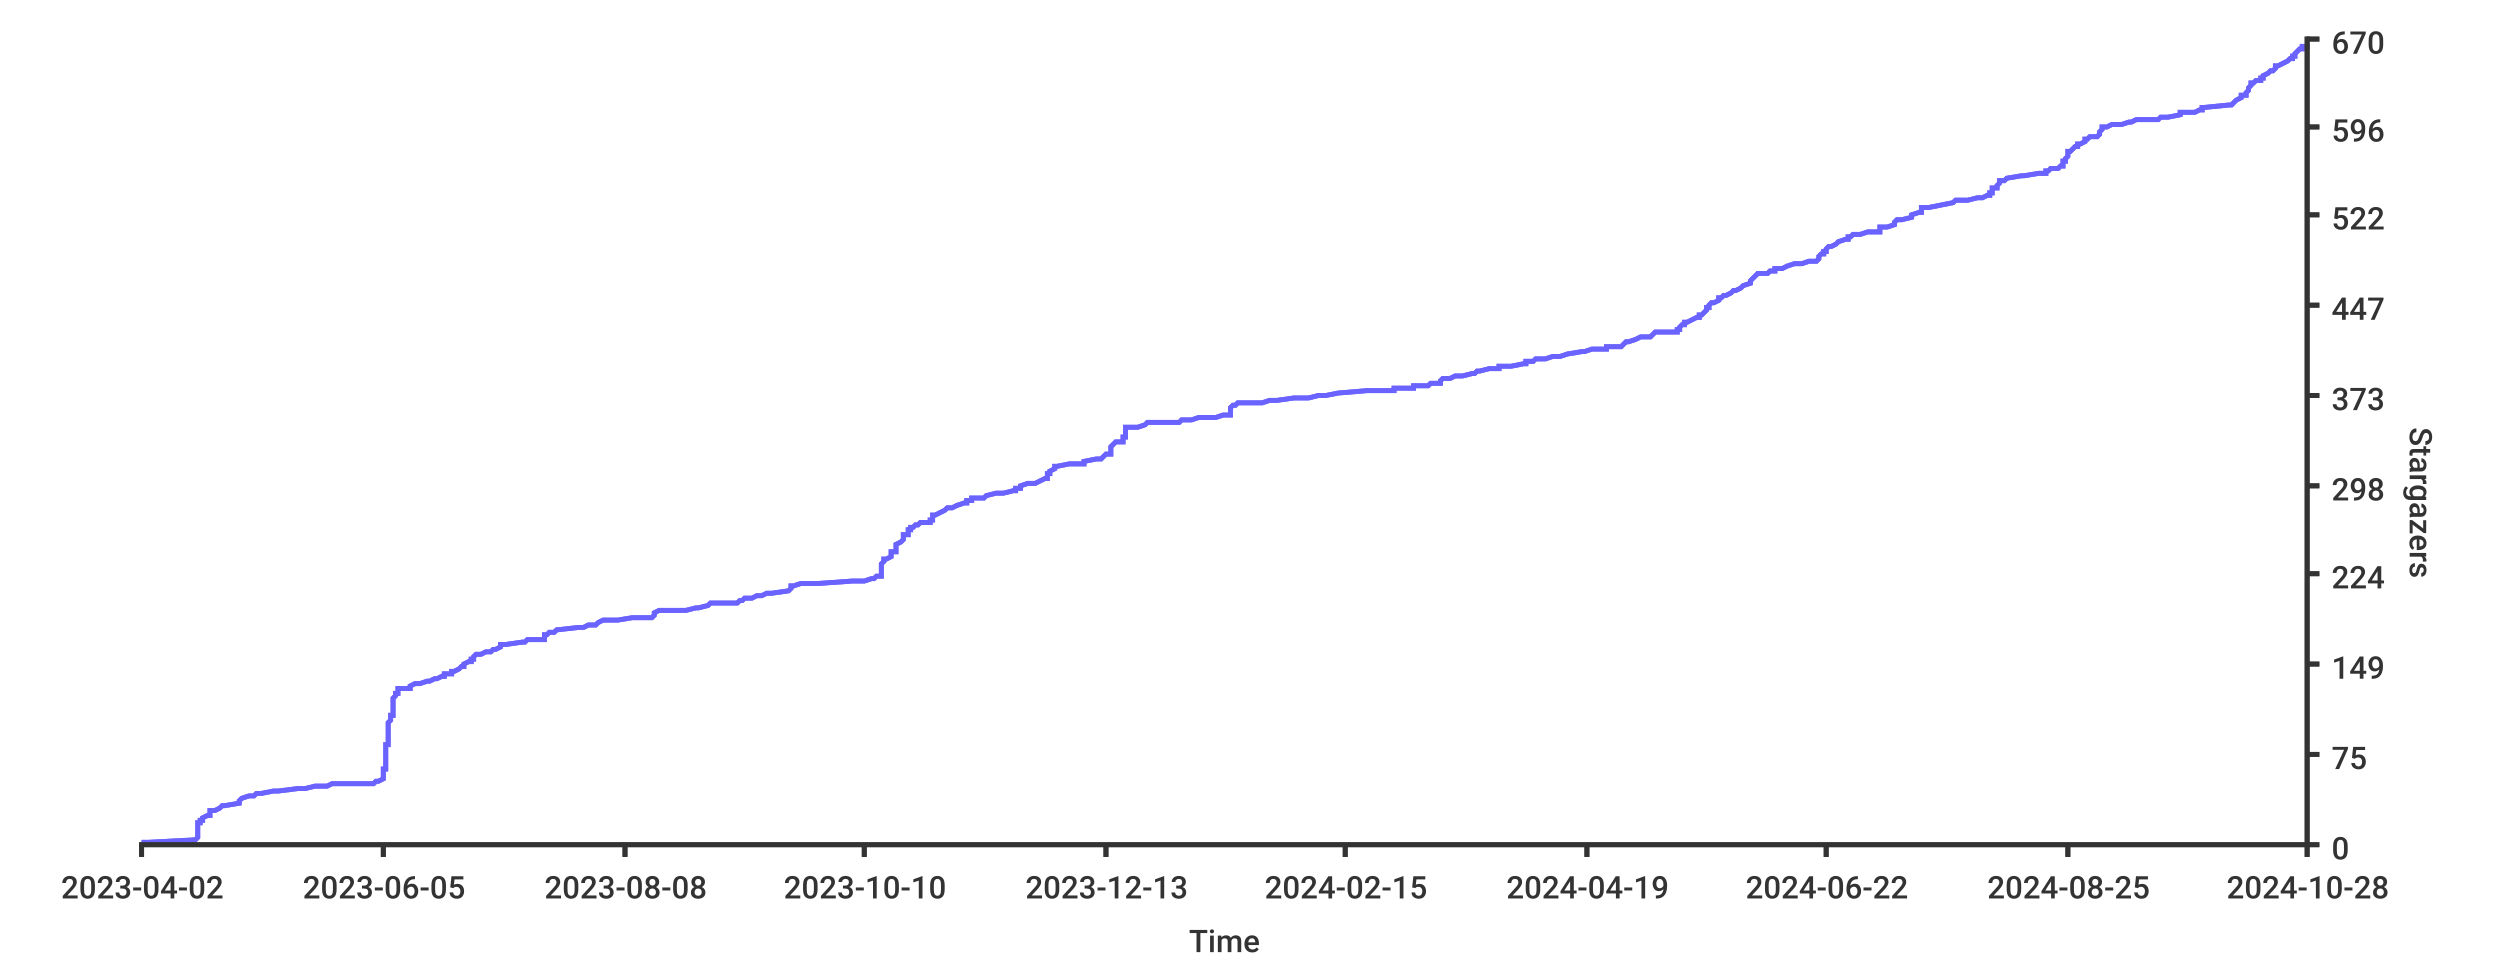
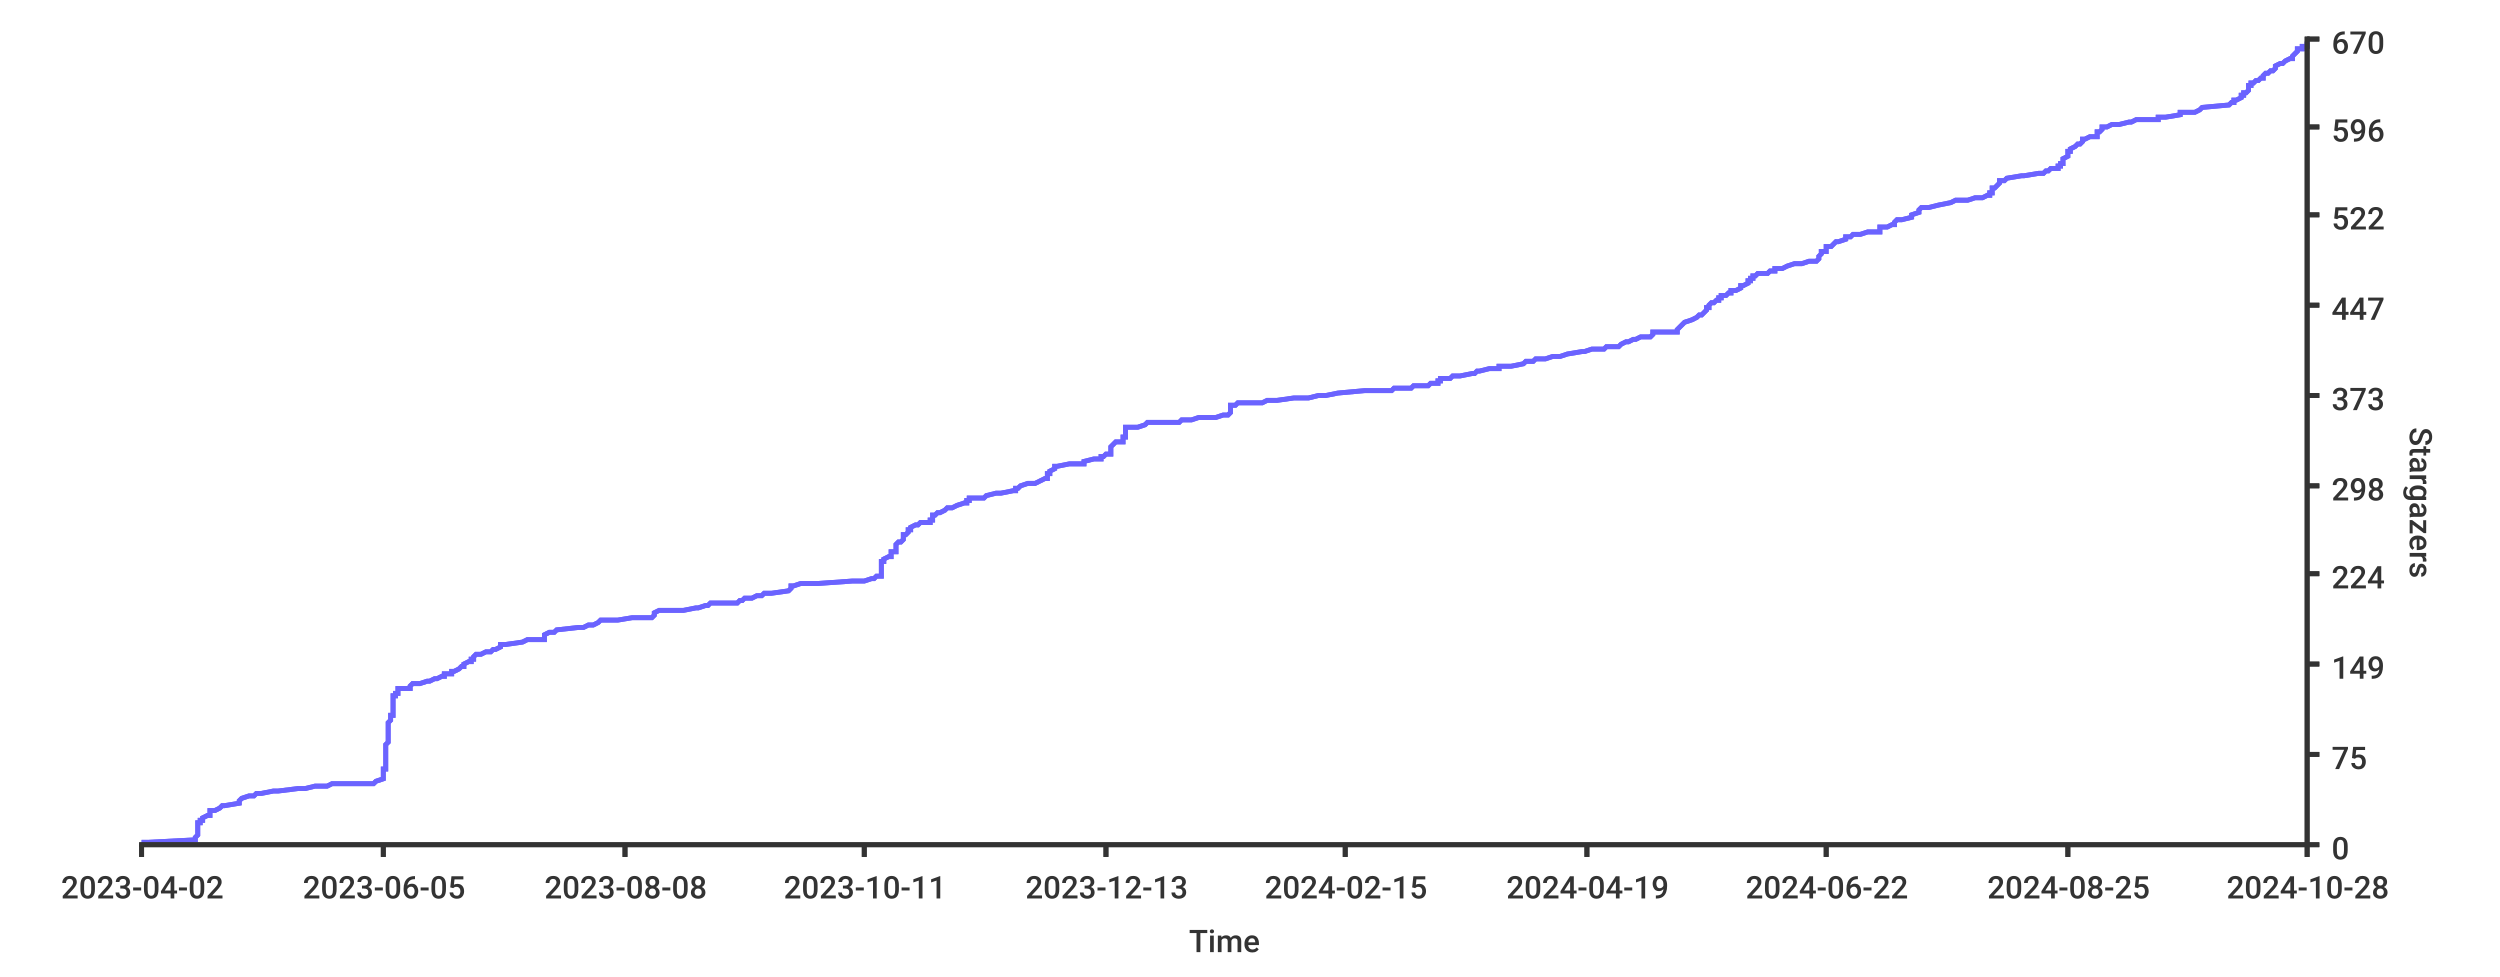
<svg xmlns="http://www.w3.org/2000/svg" width="1024px" height="400px">
  <style type="text/css">
path { fill: none; stroke: rgb(51,51,51); }
path.series { stroke: #6b63ff; }
rect.background { fill: rgb(255,255,255); stroke: none; }

text {
	stroke-width: 0;
	stroke: none;
	fill: rgba(51,51,51,1.0);
	font-size: 12.8px;
	font-family: 'Roboto Medium', sans-serif;
}
</style>
  <rect x="0" y="0" width="1024px" height="400px" class="background" rx="8" />
-   <rect height="400px" class="background" rx="8" x="0" y="0" width="1024px" />
-   <path d="M 58 345 L 61 345 L 80 344 L 80 344 L 81 343 L 81 343 L 81 342 L 81 342 L 81 341 L 81 341 L 81 340 L 81 340 L 81 339 L 81 339 L 81 338 L 81 338 L 81 337 L 82 337 L 82 336 L 83 336 L 83 335 L 83 335 L 85 334 L 86 334 L 86 333 L 86 333 L 86 332 L 88 332 L 90 331 L 90 331 L 91 330 L 92 330 L 98 329 L 98 329 L 98 328 L 98 328 L 99 327 L 99 327 L 102 326 L 104 326 L 105 325 L 107 325 L 112 324 L 114 324 L 122 323 L 125 323 L 129 322 L 134 322 L 136 321 L 153 321 L 154 320 L 155 320 L 157 319 L 157 319 L 157 318 L 157 318 L 157 317 L 157 317 L 157 316 L 157 316 L 157 315 L 158 315 L 158 314 L 158 314 L 158 313 L 158 313 L 158 313 L 158 312 L 158 312 L 158 311 L 158 311 L 158 310 L 158 310 L 158 309 L 158 309 L 158 308 L 158 308 L 158 307 L 158 307 L 158 306 L 158 306 L 158 305 L 159 305 L 159 304 L 159 304 L 159 303 L 159 303 L 159 302 L 159 302 L 159 301 L 159 301 L 159 300 L 159 300 L 159 299 L 159 299 L 159 298 L 159 298 L 159 297 L 159 297 L 159 296 L 159 296 L 160 295 L 160 295 L 160 294 L 160 294 L 160 293 L 161 293 L 161 292 L 161 292 L 161 291 L 161 291 L 161 290 L 161 290 L 161 289 L 161 289 L 161 288 L 161 288 L 161 287 L 161 287 L 161 286 L 161 286 L 162 285 L 162 285 L 162 284 L 163 284 L 163 283 L 163 283 L 163 282 L 168 282 L 168 281 L 168 281 L 170 280 L 170 280 L 172 280 L 175 279 L 176 279 L 178 278 L 179 278 L 181 277 L 182 277 L 182 276 L 185 276 L 185 275 L 186 275 L 188 274 L 188 274 L 189 273 L 190 273 L 190 272 L 190 272 L 192 271 L 193 271 L 193 270 L 194 270 L 194 269 L 194 269 L 195 268 L 197 268 L 199 267 L 201 267 L 202 266 L 203 266 L 205 265 L 205 265 L 205 264 L 207 264 L 214 263 L 215 263 L 216 262 L 223 262 L 223 261 L 223 261 L 223 260 L 224 260 L 225 259 L 227 259 L 228 258 L 228 258 L 237 257 L 239 257 L 241 256 L 244 256 L 245 255 L 245 255 L 247 254 L 253 254 L 259 253 L 267 253 L 268 252 L 268 252 L 268 251 L 268 251 L 270 250 L 281 250 L 285 249 L 286 249 L 290 248 L 290 248 L 291 247 L 302 247 L 302 247 L 303 246 L 304 246 L 305 245 L 308 245 L 310 244 L 312 244 L 314 243 L 316 243 L 323 242 L 323 242 L 324 241 L 324 241 L 324 240 L 325 240 L 328 239 L 335 239 L 349 238 L 354 238 L 357 237 L 358 237 L 359 236 L 361 236 L 361 235 L 361 235 L 361 234 L 361 234 L 361 233 L 361 233 L 361 232 L 361 232 L 361 231 L 361 231 L 362 230 L 362 230 L 362 229 L 363 229 L 365 228 L 365 228 L 365 227 L 365 227 L 365 226 L 367 226 L 367 225 L 367 225 L 367 224 L 367 224 L 367 223 L 367 223 L 369 222 L 369 222 L 370 221 L 370 221 L 370 220 L 370 220 L 370 219 L 372 219 L 372 218 L 372 218 L 372 217 L 373 217 L 373 216 L 374 216 L 375 215 L 376 215 L 377 214 L 379 214 L 381 214 L 381 213 L 382 213 L 382 212 L 382 212 L 382 211 L 383 211 L 385 210 L 385 210 L 387 209 L 387 209 L 388 208 L 390 208 L 392 207 L 392 207 L 395 206 L 396 206 L 396 205 L 398 205 L 398 204 L 403 204 L 404 203 L 404 203 L 408 202 L 411 202 L 415 201 L 416 201 L 416 200 L 418 200 L 418 199 L 418 199 L 421 198 L 424 198 L 426 197 L 426 197 L 428 196 L 429 196 L 429 195 L 429 195 L 429 194 L 430 194 L 430 193 L 430 193 L 432 192 L 432 192 L 432 191 L 433 191 L 438 190 L 444 190 L 444 189 L 444 189 L 449 188 L 451 188 L 452 187 L 452 187 L 453 186 L 455 186 L 455 185 L 455 185 L 455 184 L 455 184 L 455 183 L 455 183 L 456 182 L 456 182 L 457 181 L 460 181 L 460 181 L 460 180 L 460 180 L 460 179 L 461 179 L 461 178 L 461 178 L 461 177 L 461 177 L 461 176 L 461 176 L 461 175 L 466 175 L 469 174 L 469 174 L 470 173 L 483 173 L 484 172 L 488 172 L 491 171 L 498 171 L 501 170 L 504 170 L 504 169 L 504 169 L 504 168 L 504 168 L 504 167 L 504 167 L 505 166 L 506 166 L 507 165 L 517 165 L 520 164 L 523 164 L 530 163 L 536 163 L 540 162 L 543 162 L 548 161 L 548 161 L 560 160 L 571 160 L 571 159 L 579 159 L 579 158 L 585 158 L 586 157 L 590 157 L 590 156 L 590 156 L 591 155 L 594 155 L 596 154 L 599 154 L 603 153 L 604 153 L 605 152 L 606 152 L 610 151 L 614 151 L 614 150 L 619 150 L 624 149 L 625 149 L 625 148 L 627 148 L 628 148 L 629 147 L 633 147 L 636 146 L 639 146 L 642 145 L 642 145 L 648 144 L 649 144 L 652 143 L 658 143 L 658 142 L 664 142 L 665 141 L 665 141 L 666 140 L 667 140 L 670 139 L 670 139 L 672 138 L 676 138 L 677 137 L 677 137 L 678 136 L 687 136 L 687 135 L 688 135 L 688 134 L 688 134 L 689 133 L 690 133 L 690 132 L 691 132 L 693 131 L 693 131 L 695 130 L 696 130 L 696 129 L 697 129 L 698 128 L 698 128 L 699 127 L 699 127 L 699 126 L 700 126 L 700 125 L 700 125 L 701 124 L 702 124 L 704 123 L 704 123 L 704 122 L 705 122 L 706 121 L 707 121 L 709 120 L 709 120 L 710 119 L 711 119 L 713 118 L 713 118 L 714 117 L 714 117 L 717 116 L 717 116 L 717 115 L 717 115 L 717 115 L 718 114 L 718 114 L 719 113 L 719 113 L 720 112 L 724 112 L 725 111 L 727 111 L 727 110 L 730 110 L 732 109 L 732 109 L 735 108 L 738 108 L 741 107 L 744 107 L 745 106 L 745 106 L 745 105 L 745 105 L 746 104 L 747 104 L 747 103 L 748 103 L 748 102 L 748 102 L 749 101 L 750 101 L 752 100 L 752 100 L 753 99 L 753 99 L 756 98 L 757 98 L 757 97 L 758 97 L 759 96 L 762 96 L 765 95 L 770 95 L 770 94 L 770 94 L 770 93 L 773 93 L 776 92 L 776 92 L 776 91 L 776 91 L 777 90 L 779 90 L 783 89 L 783 89 L 783 88 L 783 88 L 786 87 L 787 87 L 787 86 L 787 86 L 787 85 L 790 85 L 795 84 L 795 84 L 800 83 L 800 83 L 801 82 L 805 82 L 806 82 L 810 81 L 812 81 L 814 80 L 815 80 L 815 79 L 816 79 L 816 78 L 816 78 L 816 77 L 818 77 L 818 76 L 818 76 L 819 75 L 819 75 L 819 74 L 821 74 L 822 73 L 822 73 L 828 72 L 829 72 L 835 71 L 838 71 L 838 70 L 839 70 L 840 69 L 843 69 L 844 68 L 845 68 L 845 67 L 845 67 L 845 66 L 846 66 L 846 65 L 846 65 L 847 64 L 847 64 L 847 63 L 847 63 L 847 62 L 848 62 L 849 61 L 849 61 L 850 60 L 851 60 L 851 59 L 852 59 L 854 58 L 854 58 L 854 57 L 855 57 L 856 56 L 859 56 L 860 55 L 860 55 L 860 54 L 860 54 L 861 53 L 861 53 L 861 52 L 863 52 L 865 51 L 869 51 L 872 50 L 873 50 L 875 49 L 880 49 L 884 49 L 885 48 L 888 48 L 893 47 L 893 47 L 893 46 L 899 46 L 901 45 L 902 45 L 902 44 L 903 44 L 913 43 L 914 43 L 915 42 L 915 42 L 916 41 L 916 41 L 918 40 L 918 40 L 918 39 L 920 39 L 920 38 L 920 38 L 921 37 L 921 37 L 921 36 L 921 36 L 922 35 L 922 35 L 922 34 L 923 34 L 924 33 L 926 33 L 926 32 L 927 32 L 927 31 L 927 31 L 929 30 L 929 30 L 930 29 L 931 29 L 932 28 L 932 28 L 932 27 L 933 27 L 935 26 L 935 26 L 937 25 L 937 25 L 938 24 L 939 24 L 939 23 L 940 23 L 940 22 L 940 22 L 941 21 L 941 21 L 942 20 L 943 20 L 943 19 L 945 19 L 945 18 L 945 18" stroke-width="2" class="series" />
-   <path stroke-width="2" class="series" d="M 58 345 L 61 345 L 80 344 L 80 344 L 81 343 L 81 343 L 81 342 L 81 342 L 81 341 L 81 341 L 81 340 L 81 340 L 81 339 L 81 339 L 81 338 L 81 338 L 81 337 L 82 337 L 82 336 L 83 336 L 83 335 L 83 335 L 85 334 L 86 334 L 86 333 L 86 333 L 86 332 L 88 332 L 90 331 L 90 331 L 91 330 L 92 330 L 98 329 L 98 329 L 98 328 L 98 328 L 99 327 L 99 327 L 102 326 L 104 326 L 105 325 L 107 325 L 112 324 L 114 324 L 122 323 L 125 323 L 129 322 L 134 322 L 136 321 L 153 321 L 154 320 L 155 320 L 157 319 L 157 319 L 157 318 L 157 318 L 157 317 L 157 317 L 157 316 L 157 316 L 157 315 L 158 315 L 158 314 L 158 314 L 158 313 L 158 313 L 158 313 L 158 312 L 158 312 L 158 311 L 158 311 L 158 310 L 158 310 L 158 309 L 158 309 L 158 308 L 158 308 L 158 307 L 158 307 L 158 306 L 158 306 L 158 305 L 159 305 L 159 304 L 159 304 L 159 303 L 159 303 L 159 302 L 159 302 L 159 301 L 159 301 L 159 300 L 159 300 L 159 299 L 159 299 L 159 298 L 159 298 L 159 297 L 159 297 L 159 296 L 159 296 L 160 295 L 160 295 L 160 294 L 160 294 L 160 293 L 161 293 L 161 292 L 161 292 L 161 291 L 161 291 L 161 290 L 161 290 L 161 289 L 161 289 L 161 288 L 161 288 L 161 287 L 161 287 L 161 286 L 161 286 L 162 285 L 162 285 L 162 284 L 163 284 L 163 283 L 163 283 L 163 282 L 168 282 L 168 281 L 168 281 L 170 280 L 170 280 L 172 280 L 175 279 L 176 279 L 178 278 L 179 278 L 181 277 L 182 277 L 182 276 L 185 276 L 185 275 L 186 275 L 188 274 L 188 274 L 189 273 L 190 273 L 190 272 L 190 272 L 192 271 L 193 271 L 193 270 L 194 270 L 194 269 L 194 269 L 195 268 L 197 268 L 199 267 L 201 267 L 202 266 L 203 266 L 205 265 L 205 265 L 205 264 L 207 264 L 214 263 L 215 263 L 216 262 L 223 262 L 223 261 L 223 261 L 223 260 L 224 260 L 225 259 L 227 259 L 228 258 L 228 258 L 237 257 L 239 257 L 241 256 L 244 256 L 245 255 L 245 255 L 247 254 L 253 254 L 259 253 L 267 253 L 268 252 L 268 252 L 268 251 L 268 251 L 270 250 L 281 250 L 285 249 L 286 249 L 290 248 L 290 248 L 291 247 L 302 247 L 302 247 L 303 246 L 304 246 L 305 245 L 308 245 L 310 244 L 312 244 L 314 243 L 316 243 L 323 242 L 323 242 L 324 241 L 324 241 L 324 240 L 325 240 L 328 239 L 335 239 L 349 238 L 354 238 L 357 237 L 358 237 L 359 236 L 361 236 L 361 235 L 361 235 L 361 234 L 361 234 L 361 233 L 361 233 L 361 232 L 361 232 L 361 231 L 361 231 L 362 230 L 362 230 L 362 229 L 363 229 L 365 228 L 365 228 L 365 227 L 365 227 L 365 226 L 367 226 L 367 225 L 367 225 L 367 224 L 367 224 L 367 223 L 367 223 L 369 222 L 369 222 L 370 221 L 370 221 L 370 220 L 370 220 L 370 219 L 372 219 L 372 218 L 372 218 L 372 217 L 373 217 L 373 216 L 374 216 L 375 215 L 376 215 L 377 214 L 379 214 L 381 214 L 381 213 L 382 213 L 382 212 L 382 212 L 382 211 L 383 211 L 385 210 L 385 210 L 387 209 L 387 209 L 388 208 L 390 208 L 392 207 L 392 207 L 395 206 L 396 206 L 396 205 L 398 205 L 398 204 L 403 204 L 404 203 L 404 203 L 408 202 L 411 202 L 415 201 L 416 201 L 416 200 L 418 200 L 418 199 L 418 199 L 421 198 L 424 198 L 426 197 L 426 197 L 428 196 L 429 196 L 429 195 L 429 195 L 429 194 L 430 194 L 430 193 L 430 193 L 432 192 L 432 192 L 432 191 L 433 191 L 438 190 L 444 190 L 444 189 L 444 189 L 449 188 L 451 188 L 452 187 L 452 187 L 453 186 L 455 186 L 455 185 L 455 185 L 455 184 L 455 184 L 455 183 L 455 183 L 456 182 L 456 182 L 457 181 L 460 181 L 460 181 L 460 180 L 460 180 L 460 179 L 461 179 L 461 178 L 461 178 L 461 177 L 461 177 L 461 176 L 461 176 L 461 175 L 466 175 L 469 174 L 469 174 L 470 173 L 483 173 L 484 172 L 488 172 L 491 171 L 498 171 L 501 170 L 504 170 L 504 169 L 504 169 L 504 168 L 504 168 L 504 167 L 504 167 L 505 166 L 506 166 L 507 165 L 517 165 L 520 164 L 523 164 L 530 163 L 536 163 L 540 162 L 543 162 L 548 161 L 548 161 L 560 160 L 571 160 L 571 159 L 579 159 L 579 158 L 585 158 L 586 157 L 590 157 L 590 156 L 590 156 L 591 155 L 594 155 L 596 154 L 599 154 L 603 153 L 604 153 L 605 152 L 606 152 L 610 151 L 614 151 L 614 150 L 619 150 L 624 149 L 625 149 L 625 148 L 627 148 L 628 148 L 629 147 L 633 147 L 636 146 L 639 146 L 642 145 L 642 145 L 648 144 L 649 144 L 652 143 L 658 143 L 658 142 L 664 142 L 665 141 L 665 141 L 666 140 L 667 140 L 670 139 L 670 139 L 672 138 L 676 138 L 677 137 L 677 137 L 678 136 L 687 136 L 687 135 L 688 135 L 688 134 L 688 134 L 689 133 L 690 133 L 690 132 L 691 132 L 693 131 L 693 131 L 695 130 L 696 130 L 696 129 L 697 129 L 698 128 L 698 128 L 699 127 L 699 127 L 699 126 L 700 126 L 700 125 L 700 125 L 701 124 L 702 124 L 704 123 L 704 123 L 704 122 L 705 122 L 706 121 L 707 121 L 709 120 L 709 120 L 710 119 L 711 119 L 713 118 L 713 118 L 714 117 L 714 117 L 717 116 L 717 116 L 717 115 L 717 115 L 717 115 L 718 114 L 718 114 L 719 113 L 719 113 L 720 112 L 724 112 L 725 111 L 727 111 L 727 110 L 730 110 L 732 109 L 732 109 L 735 108 L 738 108 L 741 107 L 744 107 L 745 106 L 745 106 L 745 105 L 745 105 L 746 104 L 747 104 L 747 103 L 748 103 L 748 102 L 748 102 L 749 101 L 750 101 L 752 100 L 752 100 L 753 99 L 753 99 L 756 98 L 757 98 L 757 97 L 758 97 L 759 96 L 762 96 L 765 95 L 770 95 L 770 94 L 770 94 L 770 93 L 773 93 L 776 92 L 776 92 L 776 91 L 776 91 L 777 90 L 779 90 L 783 89 L 783 89 L 783 88 L 783 88 L 786 87 L 787 87 L 787 86 L 787 86 L 787 85 L 790 85 L 795 84 L 795 84 L 800 83 L 800 83 L 801 82 L 805 82 L 806 82 L 810 81 L 812 81 L 814 80 L 815 80 L 815 79 L 816 79 L 816 78 L 816 78 L 816 77 L 818 77 L 818 76 L 818 76 L 819 75 L 819 75 L 819 74 L 821 74 L 822 73 L 822 73 L 828 72 L 829 72 L 835 71 L 838 71 L 838 70 L 839 70 L 840 69 L 843 69 L 844 68 L 845 68 L 845 67 L 845 67 L 845 66 L 846 66 L 846 65 L 846 65 L 847 64 L 847 64 L 847 63 L 847 63 L 847 62 L 848 62 L 849 61 L 849 61 L 850 60 L 851 60 L 851 59 L 852 59 L 854 58 L 854 58 L 854 57 L 855 57 L 856 56 L 859 56 L 860 55 L 860 55 L 860 54 L 860 54 L 861 53 L 861 53 L 861 52 L 863 52 L 865 51 L 869 51 L 872 50 L 873 50 L 875 49 L 880 49 L 884 49 L 885 48 L 888 48 L 893 47 L 893 47 L 893 46 L 899 46 L 901 45 L 902 45 L 902 44 L 903 44 L 913 43 L 914 43 L 915 42 L 915 42 L 916 41 L 916 41 L 918 40 L 918 40 L 918 39 L 920 39 L 920 38 L 920 38 L 921 37 L 921 37 L 921 36 L 921 36 L 922 35 L 922 35 L 922 34 L 923 34 L 924 33 L 926 33 L 926 32 L 927 32 L 927 31 L 927 31 L 929 30 L 929 30 L 930 29 L 931 29 L 932 28 L 932 28 L 932 27 L 933 27 L 935 26 L 935 26 L 937 25 L 937 25 L 938 24 L 939 24 L 939 23 L 940 23 L 940 22 L 940 22 L 941 21 L 941 21 L 942 20 L 943 20 L 943 19 L 945 19 L 945 18 L 945 18" />
-   <path stroke-width="2" d="M 945 346 L 945 15" />
-   <path stroke-width="2" d="M 945 346 L 945 15" />
+   <rect class="background" rx="8" x="0" y="0" width="1024px" height="400px" />
+   <path d="M 58 345 L 61 345 L 80 344 L 80 344 L 80 343 L 80 343 L 81 342 L 81 342 L 81 341 L 81 341 L 81 340 L 81 340 L 81 339 L 81 339 L 81 338 L 81 338 L 81 337 L 82 337 L 82 336 L 83 336 L 83 335 L 83 335 L 85 334 L 86 334 L 86 333 L 86 333 L 86 332 L 88 332 L 90 331 L 90 331 L 91 330 L 92 330 L 98 329 L 98 329 L 98 328 L 98 328 L 99 327 L 99 327 L 102 326 L 104 326 L 105 325 L 107 325 L 112 324 L 114 324 L 122 323 L 125 323 L 129 322 L 134 322 L 136 321 L 153 321 L 154 320 L 154 320 L 157 319 L 157 319 L 157 318 L 157 318 L 157 317 L 157 317 L 157 316 L 157 316 L 157 315 L 158 315 L 158 314 L 158 314 L 158 313 L 158 313 L 158 313 L 158 312 L 158 312 L 158 311 L 158 311 L 158 310 L 158 310 L 158 309 L 158 309 L 158 308 L 158 308 L 158 307 L 158 307 L 158 306 L 158 306 L 158 305 L 158 305 L 159 304 L 159 304 L 159 303 L 159 303 L 159 302 L 159 302 L 159 301 L 159 301 L 159 300 L 159 300 L 159 299 L 159 299 L 159 298 L 159 298 L 159 297 L 159 297 L 159 296 L 159 296 L 160 295 L 160 295 L 160 294 L 160 294 L 160 293 L 161 293 L 161 292 L 161 292 L 161 291 L 161 291 L 161 290 L 161 290 L 161 289 L 161 289 L 161 288 L 161 288 L 161 287 L 161 287 L 161 286 L 161 286 L 161 285 L 162 285 L 162 284 L 163 284 L 163 283 L 163 283 L 163 282 L 168 282 L 168 281 L 168 281 L 169 280 L 170 280 L 172 280 L 175 279 L 176 279 L 178 278 L 179 278 L 181 277 L 182 277 L 182 276 L 185 276 L 185 275 L 186 275 L 188 274 L 188 274 L 189 273 L 190 273 L 190 272 L 190 272 L 192 271 L 193 271 L 193 270 L 194 270 L 194 269 L 194 269 L 195 268 L 197 268 L 199 267 L 201 267 L 202 266 L 203 266 L 205 265 L 205 265 L 205 264 L 207 264 L 214 263 L 214 263 L 216 262 L 223 262 L 223 261 L 223 261 L 223 260 L 223 260 L 225 259 L 227 259 L 228 258 L 228 258 L 237 257 L 239 257 L 241 256 L 243 256 L 245 255 L 245 255 L 246 254 L 253 254 L 259 253 L 267 253 L 268 252 L 268 252 L 268 251 L 268 251 L 270 250 L 280 250 L 285 249 L 286 249 L 289 248 L 290 248 L 291 247 L 302 247 L 302 247 L 303 246 L 304 246 L 305 245 L 308 245 L 310 244 L 312 244 L 313 243 L 316 243 L 323 242 L 323 242 L 324 241 L 324 241 L 324 240 L 325 240 L 328 239 L 335 239 L 349 238 L 354 238 L 357 237 L 358 237 L 359 236 L 361 236 L 361 235 L 361 235 L 361 234 L 361 234 L 361 233 L 361 233 L 361 232 L 361 232 L 361 231 L 361 231 L 361 230 L 362 230 L 362 229 L 362 229 L 364 228 L 365 228 L 365 227 L 365 227 L 365 226 L 367 226 L 367 225 L 367 225 L 367 224 L 367 224 L 367 223 L 367 223 L 368 222 L 369 222 L 370 221 L 370 221 L 370 220 L 370 220 L 370 219 L 371 219 L 372 218 L 372 218 L 372 217 L 373 217 L 373 216 L 373 216 L 375 215 L 376 215 L 377 214 L 378 214 L 381 214 L 381 213 L 382 213 L 382 212 L 382 212 L 382 211 L 383 211 L 384 210 L 385 210 L 387 209 L 387 209 L 388 208 L 390 208 L 392 207 L 392 207 L 395 206 L 396 206 L 396 205 L 397 205 L 397 204 L 403 204 L 404 203 L 404 203 L 408 202 L 410 202 L 415 201 L 416 201 L 416 200 L 417 200 L 418 199 L 418 199 L 421 198 L 424 198 L 426 197 L 426 197 L 428 196 L 429 196 L 429 195 L 429 195 L 429 194 L 430 194 L 430 193 L 430 193 L 432 192 L 432 192 L 432 191 L 433 191 L 438 190 L 444 190 L 444 189 L 444 189 L 448 188 L 451 188 L 451 187 L 452 187 L 453 186 L 455 186 L 455 185 L 455 185 L 455 184 L 455 184 L 455 183 L 455 183 L 456 182 L 456 182 L 457 181 L 460 181 L 460 181 L 460 180 L 460 180 L 460 179 L 461 179 L 461 178 L 461 178 L 461 177 L 461 177 L 461 176 L 461 176 L 461 175 L 466 175 L 469 174 L 469 174 L 470 173 L 483 173 L 484 172 L 488 172 L 491 171 L 498 171 L 501 170 L 503 170 L 504 169 L 504 169 L 504 168 L 504 168 L 504 167 L 504 167 L 504 166 L 506 166 L 507 165 L 517 165 L 519 164 L 523 164 L 530 163 L 536 163 L 540 162 L 543 162 L 548 161 L 548 161 L 559 160 L 570 160 L 571 159 L 578 159 L 579 158 L 585 158 L 586 157 L 589 157 L 589 156 L 590 156 L 590 155 L 594 155 L 595 154 L 598 154 L 603 153 L 604 153 L 605 152 L 606 152 L 610 151 L 614 151 L 614 150 L 619 150 L 624 149 L 624 149 L 625 148 L 627 148 L 628 148 L 629 147 L 633 147 L 636 146 L 639 146 L 642 145 L 642 145 L 648 144 L 649 144 L 652 143 L 657 143 L 658 142 L 663 142 L 664 141 L 664 141 L 666 140 L 667 140 L 669 139 L 670 139 L 672 138 L 676 138 L 677 137 L 677 137 L 677 136 L 687 136 L 687 135 L 687 135 L 688 134 L 688 134 L 689 133 L 689 133 L 690 132 L 690 132 L 693 131 L 693 131 L 695 130 L 695 130 L 696 129 L 697 129 L 698 128 L 698 128 L 699 127 L 699 127 L 699 126 L 700 126 L 700 125 L 700 125 L 701 124 L 702 124 L 703 123 L 704 123 L 704 122 L 705 122 L 705 121 L 707 121 L 708 120 L 709 120 L 709 119 L 711 119 L 713 118 L 713 118 L 713 117 L 714 117 L 716 116 L 716 116 L 716 115 L 717 115 L 717 115 L 717 114 L 718 114 L 718 113 L 719 113 L 720 112 L 724 112 L 725 111 L 727 111 L 727 110 L 730 110 L 732 109 L 732 109 L 735 108 L 738 108 L 741 107 L 744 107 L 745 106 L 745 106 L 745 105 L 745 105 L 746 104 L 746 104 L 746 103 L 748 103 L 748 102 L 748 102 L 748 101 L 750 101 L 751 100 L 751 100 L 752 99 L 753 99 L 756 98 L 756 98 L 756 97 L 758 97 L 759 96 L 762 96 L 765 95 L 770 95 L 770 94 L 770 94 L 770 93 L 773 93 L 775 92 L 776 92 L 776 91 L 776 91 L 777 90 L 779 90 L 783 89 L 783 89 L 783 88 L 783 88 L 786 87 L 786 87 L 786 86 L 786 86 L 787 85 L 790 85 L 794 84 L 794 84 L 799 83 L 799 83 L 801 82 L 805 82 L 806 82 L 809 81 L 812 81 L 814 80 L 815 80 L 815 79 L 816 79 L 816 78 L 816 78 L 816 77 L 817 77 L 818 76 L 818 76 L 819 75 L 819 75 L 819 74 L 821 74 L 822 73 L 822 73 L 828 72 L 829 72 L 835 71 L 837 71 L 838 70 L 839 70 L 840 69 L 843 69 L 843 68 L 844 68 L 844 67 L 845 67 L 845 66 L 845 66 L 845 65 L 845 65 L 847 64 L 847 64 L 847 63 L 847 63 L 847 62 L 848 62 L 848 61 L 848 61 L 850 60 L 850 60 L 851 59 L 852 59 L 853 58 L 853 58 L 853 57 L 854 57 L 856 56 L 859 56 L 859 55 L 859 55 L 859 54 L 860 54 L 861 53 L 861 53 L 861 52 L 863 52 L 865 51 L 868 51 L 872 50 L 873 50 L 875 49 L 879 49 L 884 49 L 884 48 L 887 48 L 893 47 L 893 47 L 893 46 L 899 46 L 901 45 L 901 45 L 902 44 L 902 44 L 913 43 L 913 43 L 914 42 L 915 42 L 915 41 L 916 41 L 918 40 L 918 40 L 918 39 L 919 39 L 919 38 L 920 38 L 921 37 L 921 37 L 921 36 L 921 36 L 921 35 L 922 35 L 922 34 L 923 34 L 924 33 L 925 33 L 926 32 L 927 32 L 927 31 L 927 31 L 928 30 L 929 30 L 930 29 L 931 29 L 932 28 L 932 28 L 932 27 L 932 27 L 934 26 L 935 26 L 936 25 L 936 25 L 938 24 L 939 24 L 939 23 L 939 23 L 940 22 L 940 22 L 941 21 L 941 21 L 941 20 L 943 20 L 943 19 L 945 19 L 945 18 L 945 18 L 945 17 L 945 17" stroke-width="2" class="series" />
+   <path class="series" d="M 58 345 L 61 345 L 80 344 L 80 344 L 80 343 L 80 343 L 81 342 L 81 342 L 81 341 L 81 341 L 81 340 L 81 340 L 81 339 L 81 339 L 81 338 L 81 338 L 81 337 L 82 337 L 82 336 L 83 336 L 83 335 L 83 335 L 85 334 L 86 334 L 86 333 L 86 333 L 86 332 L 88 332 L 90 331 L 90 331 L 91 330 L 92 330 L 98 329 L 98 329 L 98 328 L 98 328 L 99 327 L 99 327 L 102 326 L 104 326 L 105 325 L 107 325 L 112 324 L 114 324 L 122 323 L 125 323 L 129 322 L 134 322 L 136 321 L 153 321 L 154 320 L 154 320 L 157 319 L 157 319 L 157 318 L 157 318 L 157 317 L 157 317 L 157 316 L 157 316 L 157 315 L 158 315 L 158 314 L 158 314 L 158 313 L 158 313 L 158 313 L 158 312 L 158 312 L 158 311 L 158 311 L 158 310 L 158 310 L 158 309 L 158 309 L 158 308 L 158 308 L 158 307 L 158 307 L 158 306 L 158 306 L 158 305 L 158 305 L 159 304 L 159 304 L 159 303 L 159 303 L 159 302 L 159 302 L 159 301 L 159 301 L 159 300 L 159 300 L 159 299 L 159 299 L 159 298 L 159 298 L 159 297 L 159 297 L 159 296 L 159 296 L 160 295 L 160 295 L 160 294 L 160 294 L 160 293 L 161 293 L 161 292 L 161 292 L 161 291 L 161 291 L 161 290 L 161 290 L 161 289 L 161 289 L 161 288 L 161 288 L 161 287 L 161 287 L 161 286 L 161 286 L 161 285 L 162 285 L 162 284 L 163 284 L 163 283 L 163 283 L 163 282 L 168 282 L 168 281 L 168 281 L 169 280 L 170 280 L 172 280 L 175 279 L 176 279 L 178 278 L 179 278 L 181 277 L 182 277 L 182 276 L 185 276 L 185 275 L 186 275 L 188 274 L 188 274 L 189 273 L 190 273 L 190 272 L 190 272 L 192 271 L 193 271 L 193 270 L 194 270 L 194 269 L 194 269 L 195 268 L 197 268 L 199 267 L 201 267 L 202 266 L 203 266 L 205 265 L 205 265 L 205 264 L 207 264 L 214 263 L 214 263 L 216 262 L 223 262 L 223 261 L 223 261 L 223 260 L 223 260 L 225 259 L 227 259 L 228 258 L 228 258 L 237 257 L 239 257 L 241 256 L 243 256 L 245 255 L 245 255 L 246 254 L 253 254 L 259 253 L 267 253 L 268 252 L 268 252 L 268 251 L 268 251 L 270 250 L 280 250 L 285 249 L 286 249 L 289 248 L 290 248 L 291 247 L 302 247 L 302 247 L 303 246 L 304 246 L 305 245 L 308 245 L 310 244 L 312 244 L 313 243 L 316 243 L 323 242 L 323 242 L 324 241 L 324 241 L 324 240 L 325 240 L 328 239 L 335 239 L 349 238 L 354 238 L 357 237 L 358 237 L 359 236 L 361 236 L 361 235 L 361 235 L 361 234 L 361 234 L 361 233 L 361 233 L 361 232 L 361 232 L 361 231 L 361 231 L 361 230 L 362 230 L 362 229 L 362 229 L 364 228 L 365 228 L 365 227 L 365 227 L 365 226 L 367 226 L 367 225 L 367 225 L 367 224 L 367 224 L 367 223 L 367 223 L 368 222 L 369 222 L 370 221 L 370 221 L 370 220 L 370 220 L 370 219 L 371 219 L 372 218 L 372 218 L 372 217 L 373 217 L 373 216 L 373 216 L 375 215 L 376 215 L 377 214 L 378 214 L 381 214 L 381 213 L 382 213 L 382 212 L 382 212 L 382 211 L 383 211 L 384 210 L 385 210 L 387 209 L 387 209 L 388 208 L 390 208 L 392 207 L 392 207 L 395 206 L 396 206 L 396 205 L 397 205 L 397 204 L 403 204 L 404 203 L 404 203 L 408 202 L 410 202 L 415 201 L 416 201 L 416 200 L 417 200 L 418 199 L 418 199 L 421 198 L 424 198 L 426 197 L 426 197 L 428 196 L 429 196 L 429 195 L 429 195 L 429 194 L 430 194 L 430 193 L 430 193 L 432 192 L 432 192 L 432 191 L 433 191 L 438 190 L 444 190 L 444 189 L 444 189 L 448 188 L 451 188 L 451 187 L 452 187 L 453 186 L 455 186 L 455 185 L 455 185 L 455 184 L 455 184 L 455 183 L 455 183 L 456 182 L 456 182 L 457 181 L 460 181 L 460 181 L 460 180 L 460 180 L 460 179 L 461 179 L 461 178 L 461 178 L 461 177 L 461 177 L 461 176 L 461 176 L 461 175 L 466 175 L 469 174 L 469 174 L 470 173 L 483 173 L 484 172 L 488 172 L 491 171 L 498 171 L 501 170 L 503 170 L 504 169 L 504 169 L 504 168 L 504 168 L 504 167 L 504 167 L 504 166 L 506 166 L 507 165 L 517 165 L 519 164 L 523 164 L 530 163 L 536 163 L 540 162 L 543 162 L 548 161 L 548 161 L 559 160 L 570 160 L 571 159 L 578 159 L 579 158 L 585 158 L 586 157 L 589 157 L 589 156 L 590 156 L 590 155 L 594 155 L 595 154 L 598 154 L 603 153 L 604 153 L 605 152 L 606 152 L 610 151 L 614 151 L 614 150 L 619 150 L 624 149 L 624 149 L 625 148 L 627 148 L 628 148 L 629 147 L 633 147 L 636 146 L 639 146 L 642 145 L 642 145 L 648 144 L 649 144 L 652 143 L 657 143 L 658 142 L 663 142 L 664 141 L 664 141 L 666 140 L 667 140 L 669 139 L 670 139 L 672 138 L 676 138 L 677 137 L 677 137 L 677 136 L 687 136 L 687 135 L 687 135 L 688 134 L 688 134 L 689 133 L 689 133 L 690 132 L 690 132 L 693 131 L 693 131 L 695 130 L 695 130 L 696 129 L 697 129 L 698 128 L 698 128 L 699 127 L 699 127 L 699 126 L 700 126 L 700 125 L 700 125 L 701 124 L 702 124 L 703 123 L 704 123 L 704 122 L 705 122 L 705 121 L 707 121 L 708 120 L 709 120 L 709 119 L 711 119 L 713 118 L 713 118 L 713 117 L 714 117 L 716 116 L 716 116 L 716 115 L 717 115 L 717 115 L 717 114 L 718 114 L 718 113 L 719 113 L 720 112 L 724 112 L 725 111 L 727 111 L 727 110 L 730 110 L 732 109 L 732 109 L 735 108 L 738 108 L 741 107 L 744 107 L 745 106 L 745 106 L 745 105 L 745 105 L 746 104 L 746 104 L 746 103 L 748 103 L 748 102 L 748 102 L 748 101 L 750 101 L 751 100 L 751 100 L 752 99 L 753 99 L 756 98 L 756 98 L 756 97 L 758 97 L 759 96 L 762 96 L 765 95 L 770 95 L 770 94 L 770 94 L 770 93 L 773 93 L 775 92 L 776 92 L 776 91 L 776 91 L 777 90 L 779 90 L 783 89 L 783 89 L 783 88 L 783 88 L 786 87 L 786 87 L 786 86 L 786 86 L 787 85 L 790 85 L 794 84 L 794 84 L 799 83 L 799 83 L 801 82 L 805 82 L 806 82 L 809 81 L 812 81 L 814 80 L 815 80 L 815 79 L 816 79 L 816 78 L 816 78 L 816 77 L 817 77 L 818 76 L 818 76 L 819 75 L 819 75 L 819 74 L 821 74 L 822 73 L 822 73 L 828 72 L 829 72 L 835 71 L 837 71 L 838 70 L 839 70 L 840 69 L 843 69 L 843 68 L 844 68 L 844 67 L 845 67 L 845 66 L 845 66 L 845 65 L 845 65 L 847 64 L 847 64 L 847 63 L 847 63 L 847 62 L 848 62 L 848 61 L 848 61 L 850 60 L 850 60 L 851 59 L 852 59 L 853 58 L 853 58 L 853 57 L 854 57 L 856 56 L 859 56 L 859 55 L 859 55 L 859 54 L 860 54 L 861 53 L 861 53 L 861 52 L 863 52 L 865 51 L 868 51 L 872 50 L 873 50 L 875 49 L 879 49 L 884 49 L 884 48 L 887 48 L 893 47 L 893 47 L 893 46 L 899 46 L 901 45 L 901 45 L 902 44 L 902 44 L 913 43 L 913 43 L 914 42 L 915 42 L 915 41 L 916 41 L 918 40 L 918 40 L 918 39 L 919 39 L 919 38 L 920 38 L 921 37 L 921 37 L 921 36 L 921 36 L 921 35 L 922 35 L 922 34 L 923 34 L 924 33 L 925 33 L 926 32 L 927 32 L 927 31 L 927 31 L 928 30 L 929 30 L 930 29 L 931 29 L 932 28 L 932 28 L 932 27 L 932 27 L 934 26 L 935 26 L 936 25 L 936 25 L 938 24 L 939 24 L 939 23 L 939 23 L 940 22 L 940 22 L 941 21 L 941 21 L 941 20 L 943 20 L 943 19 L 945 19 L 945 18 L 945 18 L 945 17 L 945 17" stroke-width="2" />
+   <path d="M 945 346 L 945 15" stroke-width="2" />
+   <path d="M 945 346 L 945 15" stroke-width="2" />
  <path stroke-width="2" d="M 945 346 L 950 346" />
  <path stroke-width="2" d="M 945 346 L 950 346" />
-   <text x="955" y="352">0</text>
+   <text y="352" x="955">0</text>
  <path stroke-width="2" d="M 945 309 L 950 309" />
  <path stroke-width="2" d="M 945 309 L 950 309" />
  <text x="955" y="315">75</text>
  <path stroke-width="2" d="M 945 272 L 950 272" />
-   <path stroke-width="2" d="M 945 272 L 950 272" />
+   <path d="M 945 272 L 950 272" stroke-width="2" />
  <text x="955" y="278">149</text>
+   <path stroke-width="2" d="M 945 235 L 950 235" />
  <path d="M 945 235 L 950 235" stroke-width="2" />
-   <path stroke-width="2" d="M 945 235 L 950 235" />
  <text x="955" y="241">224</text>
  <path stroke-width="2" d="M 945 199 L 950 199" />
  <path stroke-width="2" d="M 945 199 L 950 199" />
-   <text y="205" x="955">298</text>
+   <text x="955" y="205">298</text>
  <path stroke-width="2" d="M 945 162 L 950 162" />
  <path stroke-width="2" d="M 945 162 L 950 162" />
  <text x="955" y="168">373</text>
-   <path stroke-width="2" d="M 945 125 L 950 125" />
+   <path d="M 945 125 L 950 125" stroke-width="2" />
  <path stroke-width="2" d="M 945 125 L 950 125" />
  <text x="955" y="131">447</text>
  <path stroke-width="2" d="M 945 88 L 950 88" />
-   <path d="M 945 88 L 950 88" stroke-width="2" />
+   <path stroke-width="2" d="M 945 88 L 950 88" />
  <text x="955" y="94">522</text>
  <path stroke-width="2" d="M 945 52 L 950 52" />
  <path stroke-width="2" d="M 945 52 L 950 52" />
  <text x="955" y="58">596</text>
-   <path stroke-width="2" d="M 945 16 L 950 16" />
+   <path d="M 945 16 L 950 16" stroke-width="2" />
  <path stroke-width="2" d="M 945 16 L 950 16" />
  <text x="955" y="22">670</text>
-   <text transform="rotate(90.00,987,175)" x="987" y="175">Stargazers</text>
+   <text x="987" y="175" transform="rotate(90.00,987,175)">Stargazers</text>
  <path stroke-width="2" d="M 57 346 L 945 346" />
-   <path stroke-width="2" d="M 57 346 L 945 346" />
-   <path d="M 58 346 L 58 351" stroke-width="2" />
+   <path d="M 57 346 L 945 346" stroke-width="2" />
+   <path stroke-width="2" d="M 58 346 L 58 351" />
  <path stroke-width="2" d="M 58 346 L 58 351" />
  <text x="25" y="368">2023-04-02</text>
  <path stroke-width="2" d="M 157 346 L 157 351" />
  <path stroke-width="2" d="M 157 346 L 157 351" />
  <text x="124" y="368">2023-06-05</text>
  <path stroke-width="2" d="M 256 346 L 256 351" />
  <path stroke-width="2" d="M 256 346 L 256 351" />
  <text x="223" y="368">2023-08-08</text>
+   <path stroke-width="2" d="M 354 346 L 354 351" />
  <path d="M 354 346 L 354 351" stroke-width="2" />
-   <path stroke-width="2" d="M 354 346 L 354 351" />
-   <text x="321" y="368">2023-10-10</text>
+   <text x="321" y="368">2023-10-11</text>
  <path stroke-width="2" d="M 453 346 L 453 351" />
-   <path stroke-width="2" d="M 453 346 L 453 351" />
+   <path d="M 453 346 L 453 351" stroke-width="2" />
  <text x="420" y="368">2023-12-13</text>
  <path d="M 551 346 L 551 351" stroke-width="2" />
  <path stroke-width="2" d="M 551 346 L 551 351" />
  <text x="518" y="368">2024-02-15</text>
  <path stroke-width="2" d="M 650 346 L 650 351" />
-   <path stroke-width="2" d="M 650 346 L 650 351" />
+   <path d="M 650 346 L 650 351" stroke-width="2" />
  <text x="617" y="368">2024-04-19</text>
  <path stroke-width="2" d="M 748 346 L 748 351" />
  <path stroke-width="2" d="M 748 346 L 748 351" />
  <text x="715" y="368">2024-06-22</text>
  <path stroke-width="2" d="M 847 346 L 847 351" />
  <path stroke-width="2" d="M 847 346 L 847 351" />
  <text x="814" y="368">2024-08-25</text>
  <path stroke-width="2" d="M 945 346 L 945 351" />
  <path stroke-width="2" d="M 945 346 L 945 351" />
-   <text x="912" y="368">2024-10-28</text>
+   <text y="368" x="912">2024-10-28</text>
  <text x="487" y="390">Time</text>
</svg>
